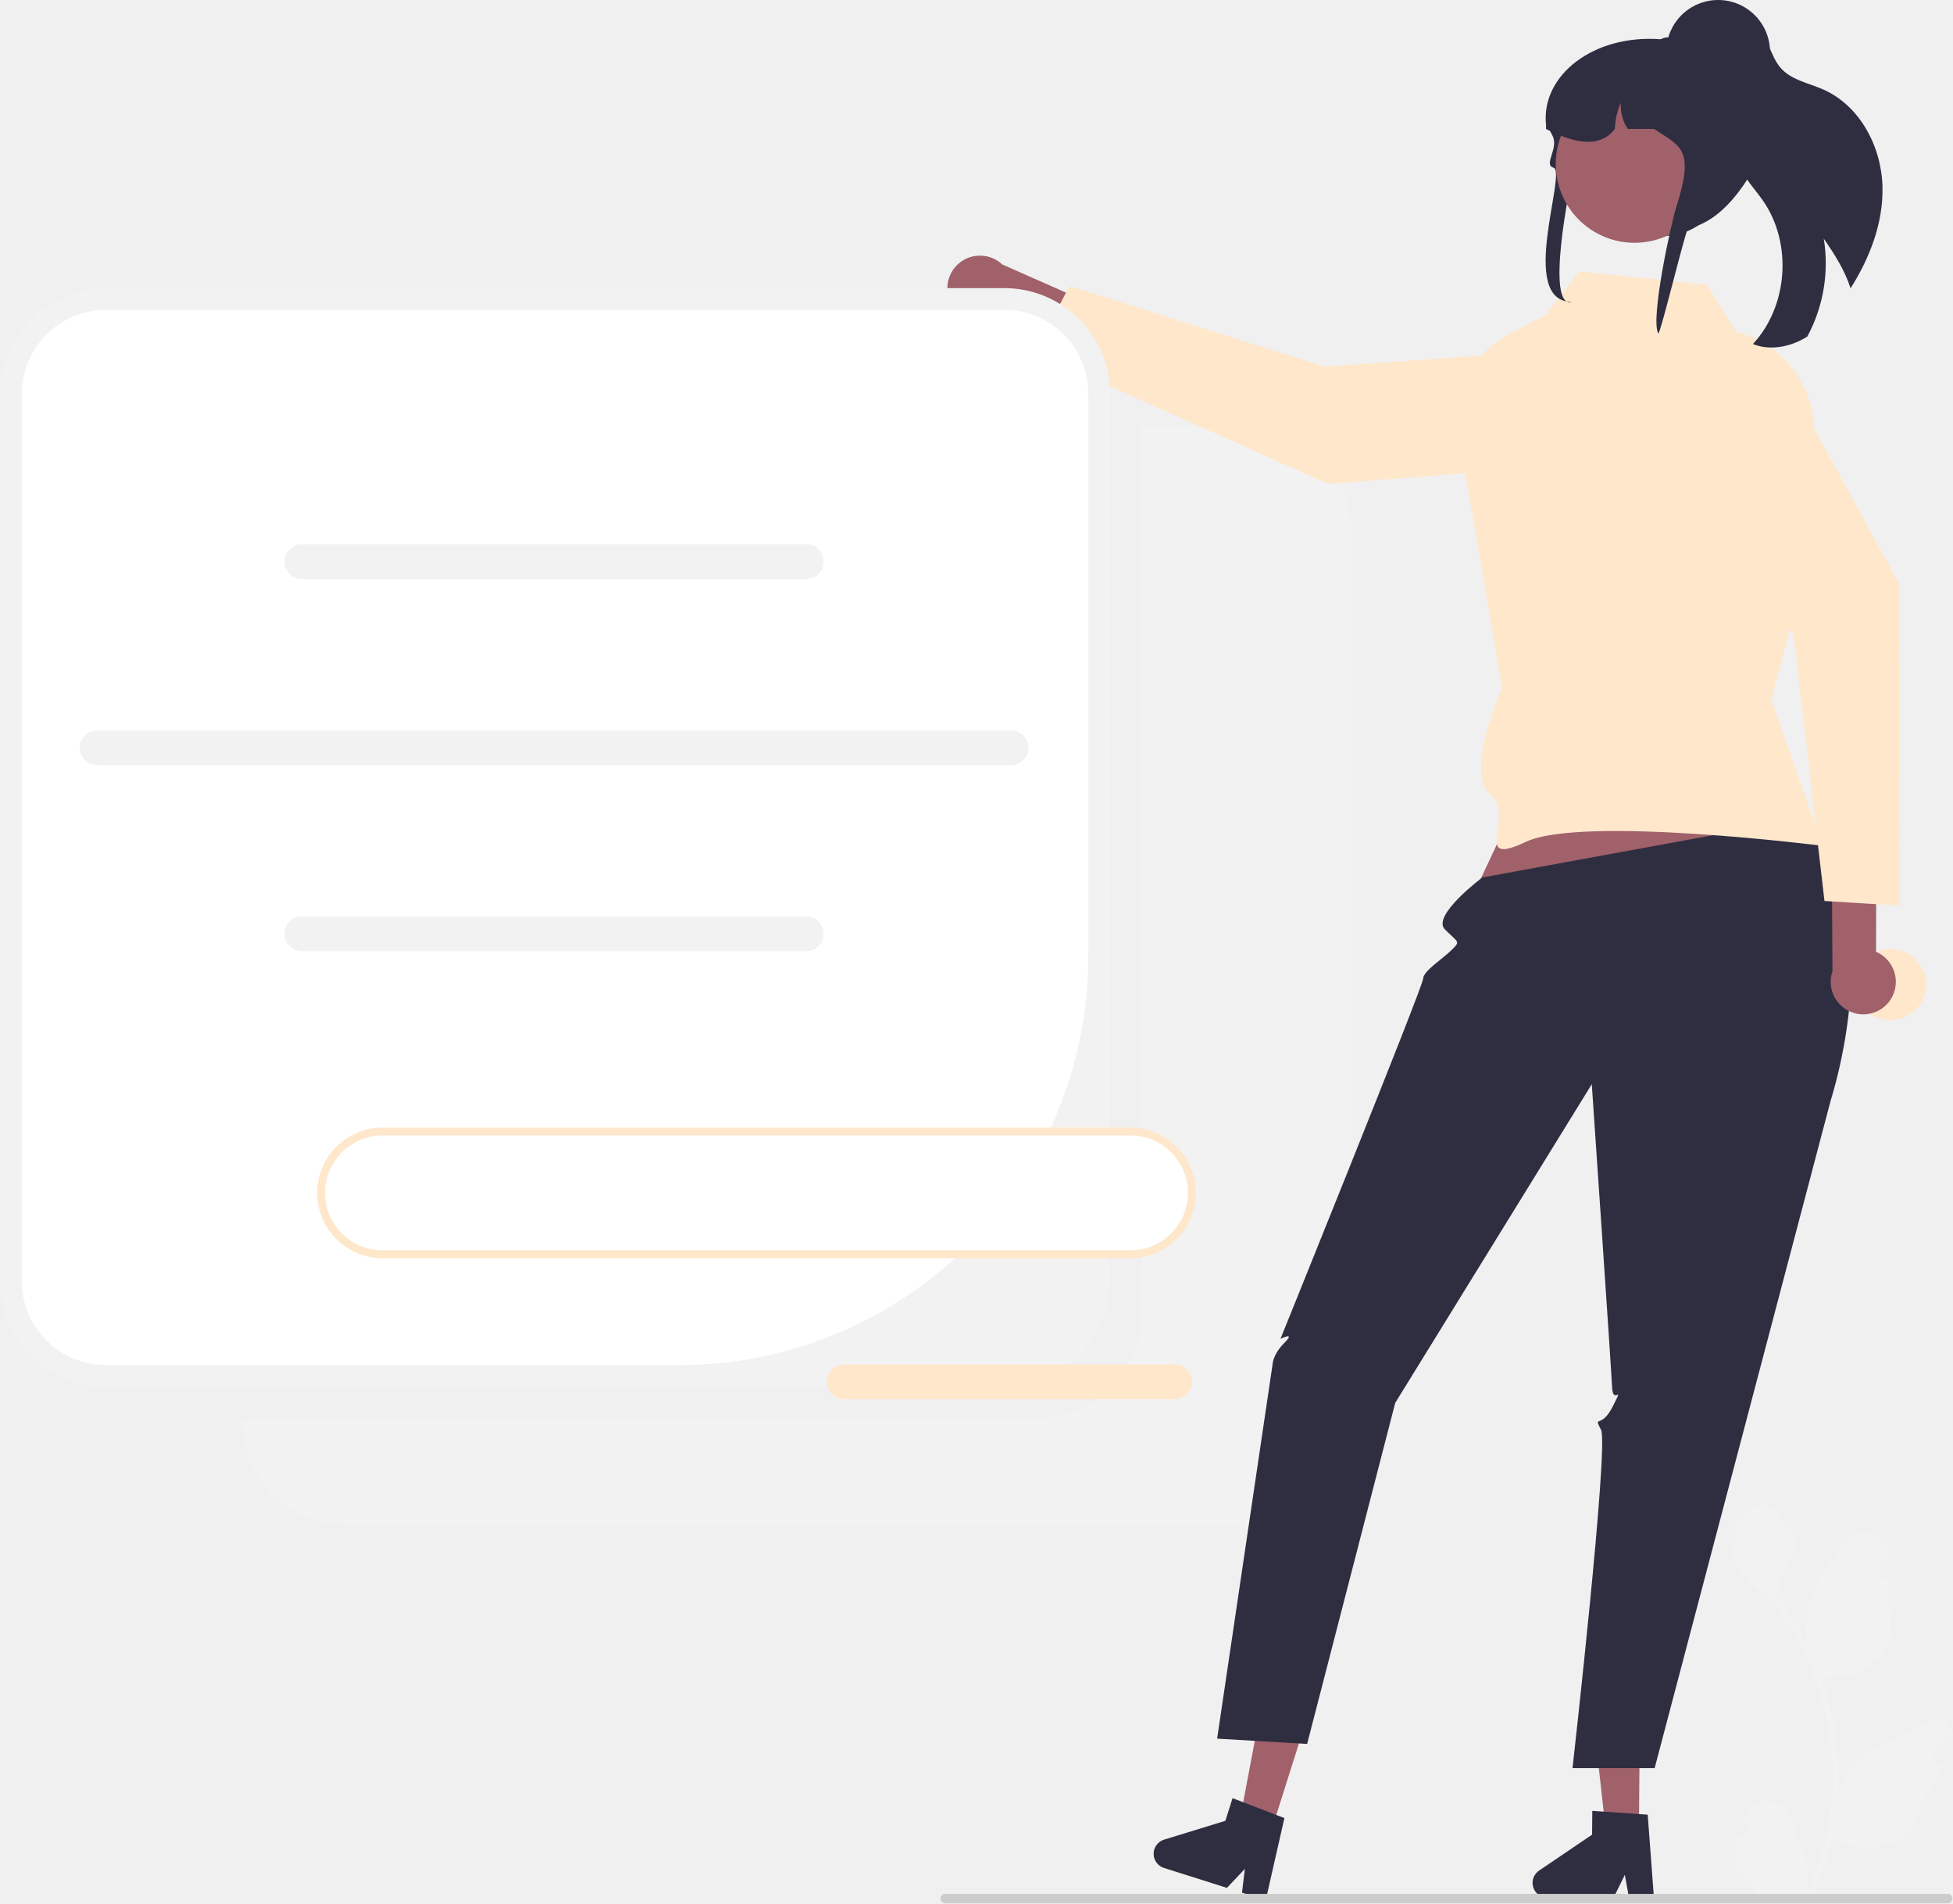
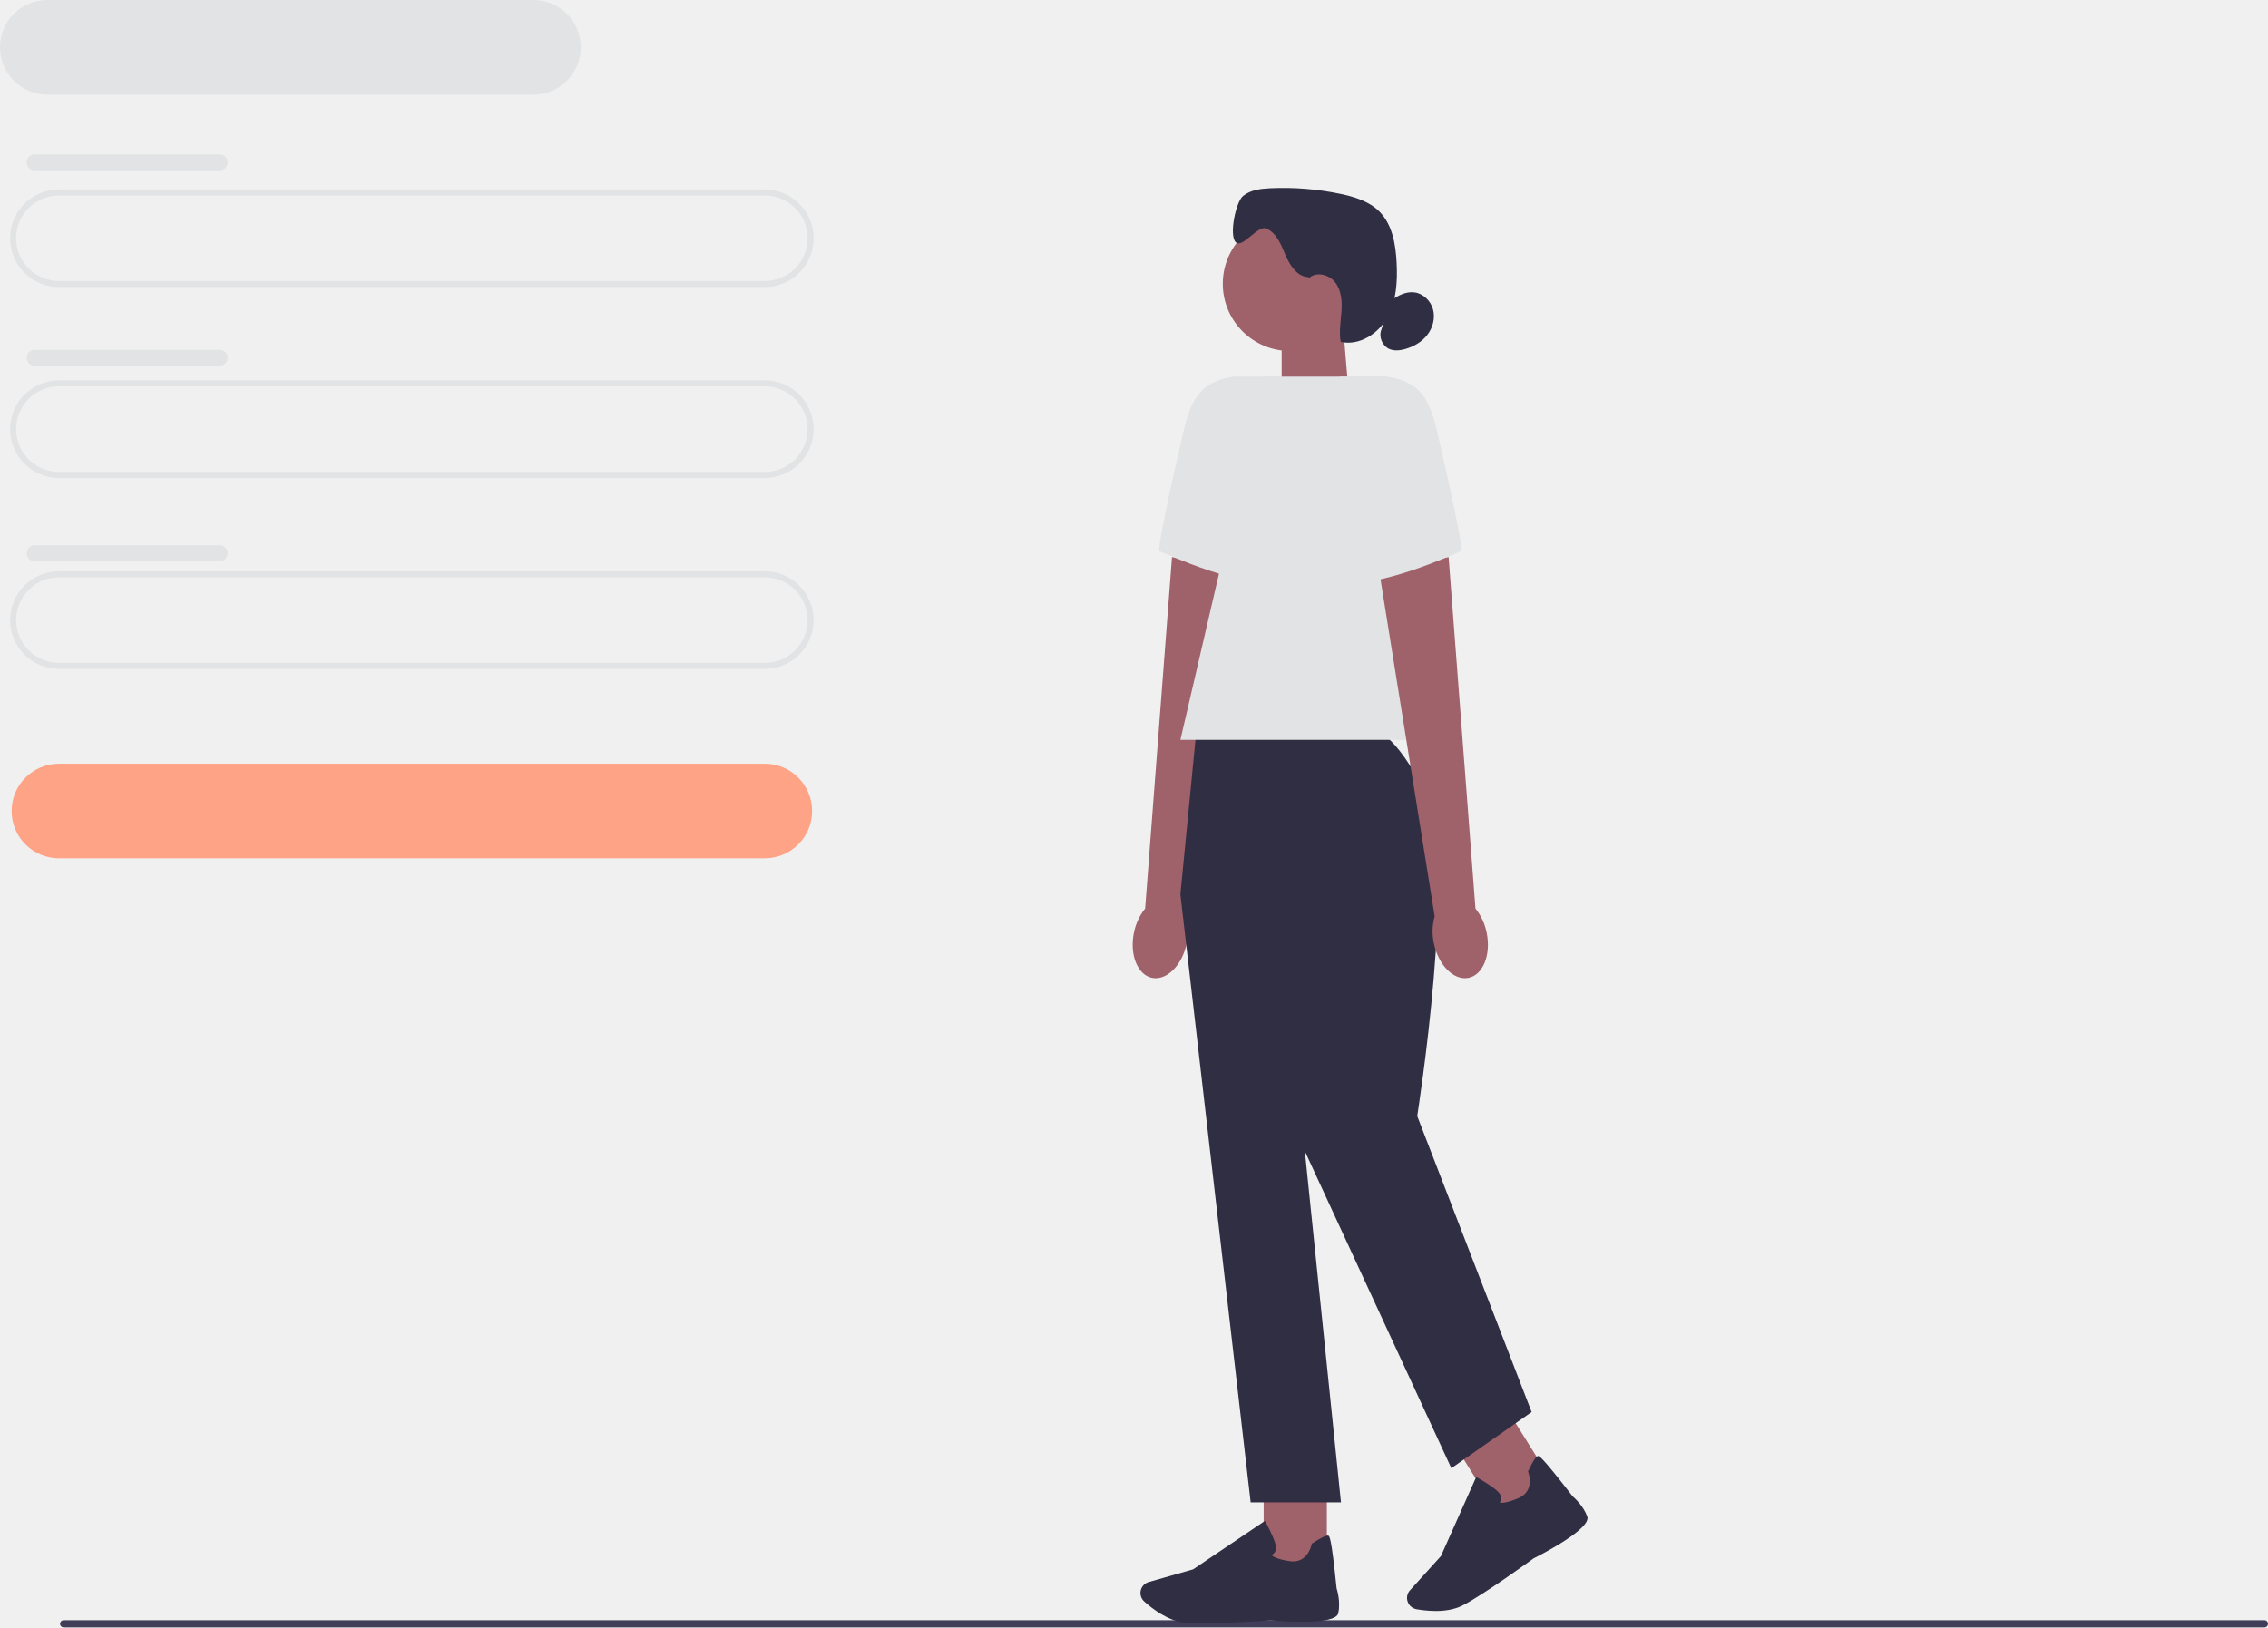
- <svg xmlns="http://www.w3.org/2000/svg" data-name="Layer 1" width="493.461" height="480.848" viewBox="0 0 493.461 480.848">
-   <path d="M668.007,317.365H641.751V541.211a26.744,26.744,0,0,1-26.744,26.744H414.269v.256a26.744,26.744,0,0,0,26.744,26.744h226.993a26.744,26.744,0,0,0,26.744-26.744V344.109A26.744,26.744,0,0,0,668.007,317.365Z" transform="translate(-353.2694 -209.5759)" fill="#f2f2f2" />
-   <path d="M792.472,673.091a2.269,2.269,0,0,0,1.645-3.933l-.155-.618q.031-.074.062-.148a6.094,6.094,0,0,1,11.241.042c1.839,4.428,4.179,8.864,4.756,13.546a18.029,18.029,0,0,1-.316,6.2,72.281,72.281,0,0,0,6.575-30.021,69.764,69.764,0,0,0-.433-7.783q-.358-3.178-.995-6.31a73.119,73.119,0,0,0-14.5-30.99,19.459,19.459,0,0,1-8.093-8.397,14.843,14.843,0,0,1-1.35-4.056c.394.052,1.486-5.949,1.188-6.317.549-.833,1.532-1.247,2.131-2.06,2.982-4.043,7.091-3.337,9.236,2.157,4.582,2.313,4.627,6.148,1.815,9.837-1.789,2.347-2.035,5.522-3.604,8.035.162.207.329.407.491.614a73.591,73.591,0,0,1,7.681,12.169,30.593,30.593,0,0,1,1.826-14.21c1.748-4.217,5.025-7.769,7.91-11.415a6.279,6.279,0,0,1,11.184,3.083q.009.081.017.161-.643.363-1.259.77a3.078,3.078,0,0,0,1.241,5.602l.063.01a30.627,30.627,0,0,1-.807,4.579c3.702,14.316-4.29,19.53-15.701,19.764-.252.129-.497.258-.749.381a75.114,75.114,0,0,1,4.043,19.028,71.243,71.243,0,0,1-.052,11.503l.019-.136a18.826,18.826,0,0,1,6.427-10.87c4.946-4.063,11.933-5.559,17.268-8.824a3.533,3.533,0,0,1,5.411,3.437l-.022.143a20.677,20.677,0,0,0-2.319,1.117q-.643.363-1.259.77a3.078,3.078,0,0,0,1.241,5.602l.063.01c.045.006.084.013.129.019a30.654,30.654,0,0,1-5.639,8.829c-2.315,12.497-12.256,13.683-22.89,10.044h-.006a75.093,75.093,0,0,1-5.044,14.726H792.923c-.065-.2-.123-.407-.181-.607a20.474,20.474,0,0,0,4.986-.297c-1.337-1.641-2.674-3.294-4.011-4.935a1.121,1.121,0,0,1-.084-.097c-.678-.84-1.363-1.673-2.041-2.512l-0-.001a29.99,29.99,0,0,1,.879-7.64Z" transform="translate(-353.2694 -209.5759)" fill="#f2f2f2" />
-   <path d="M593.994,286.915a8.246,8.246,0,0,0,12.466,1.526l37.465,16.903,7.223-9.213-44.644-19.75a8.235,8.235,0,0,0-12.509,10.535Z" transform="translate(-353.2694 -209.5759)" fill="#a0616a" />
-   <path d="M754.778,297.455l3.716,21.056a7.155,7.155,0,0,1-6.485,8.376l-63.139,4.965L614.653,298.637l8.864-16.827L687.944,302.212Z" transform="translate(-353.2694 -209.5759)" fill="#ffe7cc" />
-   <rect y="72.789" width="280.481" height="277.59" rx="26.744" fill="#f2f2f2" />
-   <path d="M380.014,287.865a21.244,21.244,0,0,0-21.244,21.244V533.211a21.244,21.244,0,0,0,21.244,21.244H524.886A103.364,103.364,0,0,0,628.25,451.091V309.109a21.244,21.244,0,0,0-21.244-21.244Z" transform="translate(-353.2694 -209.5759)" fill="#fff" />
-   <path d="M556.965,355.876H429.559a4.408,4.408,0,1,1,0-8.816H556.965a4.408,4.408,0,0,1,0,8.816Z" transform="translate(-353.2694 -209.5759)" fill="#f2f2f2" />
-   <path d="M556.965,449.876H429.559a4.408,4.408,0,1,1,0-8.816H556.965a4.408,4.408,0,0,1,0,8.816Z" transform="translate(-353.2694 -209.5759)" fill="#f2f2f2" />
-   <path d="M608.702,402.907H377.822a4.408,4.408,0,1,1,0-8.816H608.702a4.408,4.408,0,0,1,0,8.816Z" transform="translate(-353.2694 -209.5759)" fill="#f2f2f2" />
-   <polygon points="393.531 180.687 370.531 229.687 459.008 220.726 440.539 173.687 393.531 180.687" fill="#a0616a" />
-   <polygon points="414.101 462.32 405.712 462.249 401.999 429.138 414.379 429.243 414.101 462.32" fill="#a0616a" />
-   <path d="M740.5,685.235a3.755,3.755,0,0,0,3.718,3.783l16.679.139,2.92-5.918,1.072,5.949,6.293.057-1.589-21.217-2.189-.146-8.931-.616-2.881-.193-.051,6.003-13.398,9.087A3.749,3.749,0,0,0,740.5,685.235Z" transform="translate(-353.2694 -209.5759)" fill="#2f2e41" />
-   <polygon points="321.266 462.358 313.268 459.825 319.447 427.085 331.251 430.822 321.266 462.358" fill="#a0616a" />
-   <path d="M644.932,676.789a3.755,3.755,0,0,0,2.443,4.709l15.902,5.033,4.53-4.799-.723,6.001,5.999,1.904L677.797,668.89l-2.05-.783-8.356-3.212-2.697-1.031-1.812,5.723-15.477,4.75A3.749,3.749,0,0,0,644.932,676.789Z" transform="translate(-353.2694 -209.5759)" fill="#2f2e41" />
-   <path d="M808.248,416.522,727.801,431.263s-12.903,9.652-9.452,13.109,3.987,2.921,1.719,5.189-7.171,5.299-7.219,7.283-36.048,90.984-36.048,90.984,4-2,1,1-3,5.479-3,5.479l-14,94.521,22.737,1.339,22.263-86.173,49.659-80.504s4.927,71.789,5.134,76.564,3.207-1.225.207,4.775-5,2-3,6-7.205,85.435-7.205,85.435h20.753L815.859,487.472S831.695,439.216,808.248,416.522Z" transform="translate(-353.2694 -209.5759)" fill="#2f2e41" />
-   <path d="M784.549,281.51l-32.225-3.348-8.349,10.839-9.726,5.18a24.275,24.275,0,0,0-12.815,22.962l11.366,66.119s-9.601,21.619-3,27-5.104,18.707,9,12,75,1,75,1l-13-37,9.711-36.358,1.069-30.485a25.826,25.826,0,0,0-18.339-25.627l-1.358-.41Z" transform="translate(-353.2694 -209.5759)" fill="#ffe7cc" />
-   <path d="M828.913,256.806c.211,9.083-3.183,17.878-8.06,25.603-1.449-4.51-4.054-8.614-6.77-12.527a38.995,38.995,0,0,1-4.15,24.696,5.224,5.224,0,0,1-.444.285c-3.975,2.391-9.014,3.359-13.314,1.633,8.884-9.577,10.015-25.444,2.566-36.186-2.109-3.048-4.836-5.744-6.142-9.212-2.062-5.535-.08-11.628,1.171-17.398,1.169-5.37,1.374-11.761-2.229-15.697a3.786,3.786,0,0,1,3.47-1.598c2.221.314,3.838,2.245,4.868,4.233,1.03,1.989,1.709,4.193,3.144,5.91,2.658,3.215,7.184,3.975,10.999,5.669C823.26,236.332,828.692,246.699,828.913,256.806Z" transform="translate(-353.2694 -209.5759)" fill="#2f2e41" />
-   <path d="M590.92,689.234a1.186,1.186,0,0,0,1.19,1.19h253.29a1.19,1.19,0,0,0,0-2.38h-253.29A1.187,1.187,0,0,0,590.92,689.234Z" transform="translate(-353.2694 -209.5759)" fill="#ccc" />
-   <circle cx="477.638" cy="248.748" r="9" fill="#ffe7cc" />
-   <path d="M751.156,251.613c.528-1.848-3.111,9.446-1.355,9.65,7.997.917,18.974,5.693,24.543,7.921.251-.029.502-.058.745-.095.598-.066,1.18-.16,1.756-.269C789.814,266.366,794.801,246.445,794.801,246.263c0-.896-2.149-25.493-5.535-25.857a24.957,24.957,0,0,0-2.678-.146h-8.402a39.048,39.048,0,0,0-5.274-.765H772.896c-16.915-1.289-30.253,9.021-29.006,21.567.007.015.022.029.029.044.362.539.679,1.048.959,1.536.273.459.502.896.701,1.311,1.542,3.204-2.421,7.235.207,7.987,3.495,1.001-9.192,33.894,4.642,33.894C743.698,287.747,749.699,256.71,751.156,251.613Z" transform="translate(-353.2694 -209.5759)" fill="#2f2e41" />
-   <circle cx="412.986" cy="41.443" r="19.894" fill="#a0616a" />
-   <path d="M743.89,242.147c.332.175.657.335.989.495.347.167.693.335,1.04.488,6.661,3.022,12.083,3.357,15.374-.983a18.392,18.392,0,0,1,1.512-6.626,10.65,10.65,0,0,0,1.756,6.626h6.624c6.824,4.529,10.328,5.002,5.592,19.87-1.321,4.143-6.571,28.251-4.505,31.826.598-.066,6.955-26.471,7.53-26.58,12.969-2.454,21.209-23.82,20.154-25.028a22.275,22.275,0,0,0-2.309-9.91,22.793,22.793,0,0,0-8.661-9.422,40.166,40.166,0,0,0-6.92-2.599c-.059-.015-.111-.029-.17-.044-.73-.197-1.475-.379-2.22-.532a40.842,40.842,0,0,0-4.662-.706c-.111-.007-.221-.015-.325-.015a3.513,3.513,0,0,0-1.778.488c-.007,0-.007.007-.015.007a3.347,3.347,0,0,0-.989.881,3.386,3.386,0,0,0-.723,2.104H763.808q-.409,0-.819.022a19.78,19.78,0,0,0-19.069,18.596C743.897,241.456,743.89,241.798,743.89,242.147Z" transform="translate(-353.2694 -209.5759)" fill="#2f2e41" />
-   <circle cx="434.117" cy="13.106" r="13.106" fill="#2f2e41" />
-   <path d="M831.009,462.035a8.246,8.246,0,0,0-3.717-11.996l.065-41.101-11.364-2.813.28,48.817a8.235,8.235,0,0,0,14.736,7.093Z" transform="translate(-353.2694 -209.5759)" fill="#a0616a" />
-   <path d="M774.733,311.053l17.684-12.018a7.155,7.155,0,0,1,10.298,2.483l30.404,55.559.116,81.31-18.982-1.19-7.792-67.129Z" transform="translate(-353.2694 -209.5759)" fill="#ffe7cc" />
-   <path d="M638.915,495.453h-189a15.5,15.5,0,0,0,0,31h189a15.5,15.5,0,1,0,0-31Z" transform="translate(-353.2694 -209.5759)" fill="#fff" />
-   <path d="M638.915,527.453h-189a16.5,16.5,0,0,1,0-33h189a16.5,16.5,0,1,1,0,33Zm-189-31a14.5,14.5,0,0,0,0,29h189a14.5,14.5,0,1,0,0-29Z" transform="translate(-353.2694 -209.5759)" fill="#ffe7cc" />
-   <path d="M650.06,563.096H566.653a4.408,4.408,0,1,1,0-8.816h83.406a4.408,4.408,0,0,1,0,8.816Z" transform="translate(-353.2694 -209.5759)" fill="#ffe7cc" />
+ <svg xmlns="http://www.w3.org/2000/svg" width="751.57" height="539.42" viewBox="0 0 751.57 539.42">
+   <path d="m19.9,538.23c0,.66.53,1.19,1.19,1.19h729.29c.66,0,1.19-.53,1.19-1.19s-.53-1.19-1.19-1.19H21.09c-.66,0-1.19.53-1.19,1.19Z" fill="#3f3d58" />
+   <path d="m253.43,95.15H19.53c-8.92,0-16.18-7.26-16.18-16.18s7.26-16.18,16.18-16.18h233.9c8.92,0,16.18,7.26,16.18,16.18s-7.26,16.18-16.18,16.18ZM19.53,64.79c-7.82,0-14.18,6.36-14.18,14.18s6.36,14.18,14.18,14.18h233.9c7.82,0,14.18-6.36,14.18-14.18s-6.36-14.18-14.18-14.18H19.53Z" fill="#e2e3e4" />
+   <path d="m253.43,284.5H19.53c-8.65,0-15.68-7.03-15.68-15.68s7.03-15.68,15.68-15.68h233.9c8.65,0,15.68,7.03,15.68,15.68s-7.03,15.68-15.68,15.68Z" fill="#ffa386" />
+   <path d="m176.78,31.36H15.68C7.03,31.36,0,24.33,0,15.68S7.03,0,15.68,0h161.1c8.65,0,15.68,7.03,15.68,15.68s-7.03,15.68-15.68,15.68Z" fill="#e2e3e4" />
+   <path d="m253.43,158.43H19.53c-8.92,0-16.18-7.26-16.18-16.18s7.26-16.18,16.18-16.18h233.9c8.92,0,16.18,7.26,16.18,16.18s-7.26,16.18-16.18,16.18Zm-233.9-30.36c-7.82,0-14.18,6.36-14.18,14.18s6.36,14.18,14.18,14.18h233.9c7.82,0,14.18-6.36,14.18-14.18s-6.36-14.18-14.18-14.18H19.53Z" fill="#e2e3e4" />
+   <path d="m253.43,221.72H19.53c-8.92,0-16.18-7.26-16.18-16.18s7.26-16.18,16.18-16.18h233.9c8.92,0,16.18,7.26,16.18,16.18s-7.26,16.18-16.18,16.18Zm-233.9-30.36c-7.82,0-14.18,6.36-14.18,14.18s6.36,14.18,14.18,14.18h233.9c7.82,0,14.18-6.36,14.18-14.18s-6.36-14.18-14.18-14.18H19.53Z" fill="#e2e3e4" />
+   <path d="m11.49,51.17h61.3c1.46,0,2.65,1.18,2.65,2.65h0c0,1.46-1.19,2.65-2.65,2.65H11.49c-1.46,0-2.65-1.18-2.65-2.65h0c0-1.46,1.19-2.65,2.65-2.65Z" fill="#e2e3e4" />
+   <path d="m11.49,115.95h61.3c1.46,0,2.65,1.18,2.65,2.64h0c0,1.46-1.19,2.65-2.65,2.65H11.49c-1.46,0-2.65-1.18-2.65-2.64h0c0-1.46,1.19-2.65,2.65-2.65Z" fill="#e2e3e4" />
+   <path d="m11.49,180.74h61.3c1.46,0,2.65,1.18,2.65,2.65h0c0,1.46-1.19,2.64-2.65,2.64H11.49c-1.46,0-2.65-1.18-2.65-2.65h0c0-1.46,1.19-2.64,2.65-2.64Z" fill="#e2e3e4" />
+   <g>
+     <polygon points="447.08 132.26 424.72 139.62 424.72 107.43 445.01 107.43 447.08 132.26" fill="#9f616a" />
+     <circle cx="427.49" cy="94.06" r="22.28" fill="#9f616a" />
+     <path d="m433.61,91.85c-3.73-.11-6.18-3.88-7.63-7.32s-2.94-7.39-6.4-8.81c-2.83-1.16-7.82,6.69-10.05,4.6-2.33-2.18-.06-13.37,2.41-15.38,2.47-2.01,5.85-2.4,9.03-2.55,7.76-.36,15.57.27,23.18,1.86,4.71.98,9.55,2.46,12.95,5.86,4.3,4.32,5.4,10.83,5.71,16.92.32,6.23-.04,12.75-3.07,18.2s-9.37,9.47-15.45,8.08c-.61-3.3.01-6.69.25-10.05.23-3.35-.01-6.97-2.06-9.64-2.04-2.67-6.42-3.73-8.8-1.36" fill="#2f2e43" />
+     <path d="m461.02,99.57c2.23-1.63,4.9-3,7.64-2.66,2.96.36,5.47,2.8,6.23,5.69s-.09,6.07-1.93,8.43c-1.83,2.36-4.56,3.92-7.44,4.7-1.67.45-3.5.64-5.09-.04-2.34-1.01-3.61-4-2.69-6.38" fill="#2f2e43" />
+     <g>
+       <path id="uuid-00bc58e7-734f-4d7c-a085-03c0cd267642-58" d="m375.76,309.2c-1.49,7.32,1.24,14.01,6.08,14.94s9.97-4.26,11.45-11.58c.63-2.92.53-5.94-.29-8.82l18.43-114.75-23.05-4.34-8.9,116.5c-1.89,2.36-3.16,5.12-3.72,8.06h0Z" fill="#9f616a" />
+       <path d="m424.48,124.85h-15.73c-11.12,1.69-14.14,7.62-16.67,18.58-3.86,16.72-8.79,38.98-7.81,39.31,1.57.52,28.35,13.12,42,10.24l-1.79-68.13h0Z" fill="#e2e3e4" />
+     </g>
+     <rect x="418.75" y="490.36" width="20.94" height="29.71" fill="#9f616a" />
+     <path d="m398.36,538.05c-2.2,0-4.16-.05-5.64-.19-5.56-.51-10.87-4.62-13.54-7.02-1.2-1.08-1.58-2.8-.96-4.28h0c.45-1.06,1.34-1.86,2.45-2.17l14.7-4.2,23.8-16.06.27.48c.1.18,2.44,4.39,3.22,7.23.3,1.08.22,1.98-.23,2.68-.31.48-.75.76-1.1.92.43.45,1.78,1.37,5.94,2.03,6.07.96,7.35-5.33,7.4-5.59l.04-.21.18-.12c2.89-1.86,4.67-2.71,5.28-2.53.38.11,1.02.31,2.75,17.44.17.54,1.38,4.48.56,8.25-.89,4.1-18.81,2.69-22.4,2.37-.1.01-13.52.97-22.71.97h0Z" fill="#2f2e43" />
+     <rect x="487.82" y="470.31" width="20.94" height="29.71" transform="translate(-181.25 337.18) rotate(-31.95)" fill="#9f616a" />
+     <path d="m475.72,533.98c-2.46,0-4.72-.3-6.33-.58-1.58-.28-2.82-1.54-3.08-3.12h0c-.18-1.14.15-2.29.93-3.14l10.25-11.34,11.7-26.22.48.26c.18.1,4.39,2.43,6.56,4.43.83.76,1.24,1.57,1.22,2.4-.01.58-.23,1.04-.45,1.37.6.16,2.23.22,6.11-1.42,5.66-2.39,3.42-8.41,3.32-8.66l-.08-.2.09-.19c1.47-3.11,2.52-4.77,3.14-4.94.39-.11,1.03-.28,11.56,13.35.43.36,3.54,3.07,4.84,6.7,1.41,3.95-14.54,12.24-17.75,13.86-.1.08-16.79,12.21-23.65,15.66-2.72,1.37-5.94,1.79-8.87,1.79h0Z" fill="#2f2e43" />
+     <path d="m455.11,241.91h-58.63l-5.32,54.54,23.28,201.52h29.93l-11.97-116.39,48.55,105.08,26.6-18.62-37.91-98.1s13.54-85.46,2.9-106.75c-10.64-21.28-17.43-21.28-17.43-21.28h0Z" fill="#2f2e43" />
+     <polygon points="484.28 245.23 391.16 245.23 419.1 124.85 459.67 124.85 484.28 245.23" fill="#e2e3e4" />
+     <path id="uuid-ece83039-1aa0-468e-a846-e0cb6ecd6032-59" d="m492.66,309.2c1.49,7.32-1.24,14.01-6.08,14.94s-9.97-4.26-11.45-11.58c-.63-2.92-.53-5.94.29-8.82l-18.43-114.75,23.05-4.34,8.9,116.5c1.89,2.36,3.16,5.12,3.72,8.06h0Z" fill="#9f616a" />
+     <path d="m443.94,124.85h15.73c11.12,1.69,14.14,7.62,16.67,18.58,3.86,16.72,8.79,38.98,7.81,39.31-1.57.52-28.35,13.12-42,10.24l1.79-68.13h0Z" fill="#e2e3e4" />
+   </g>
</svg>
